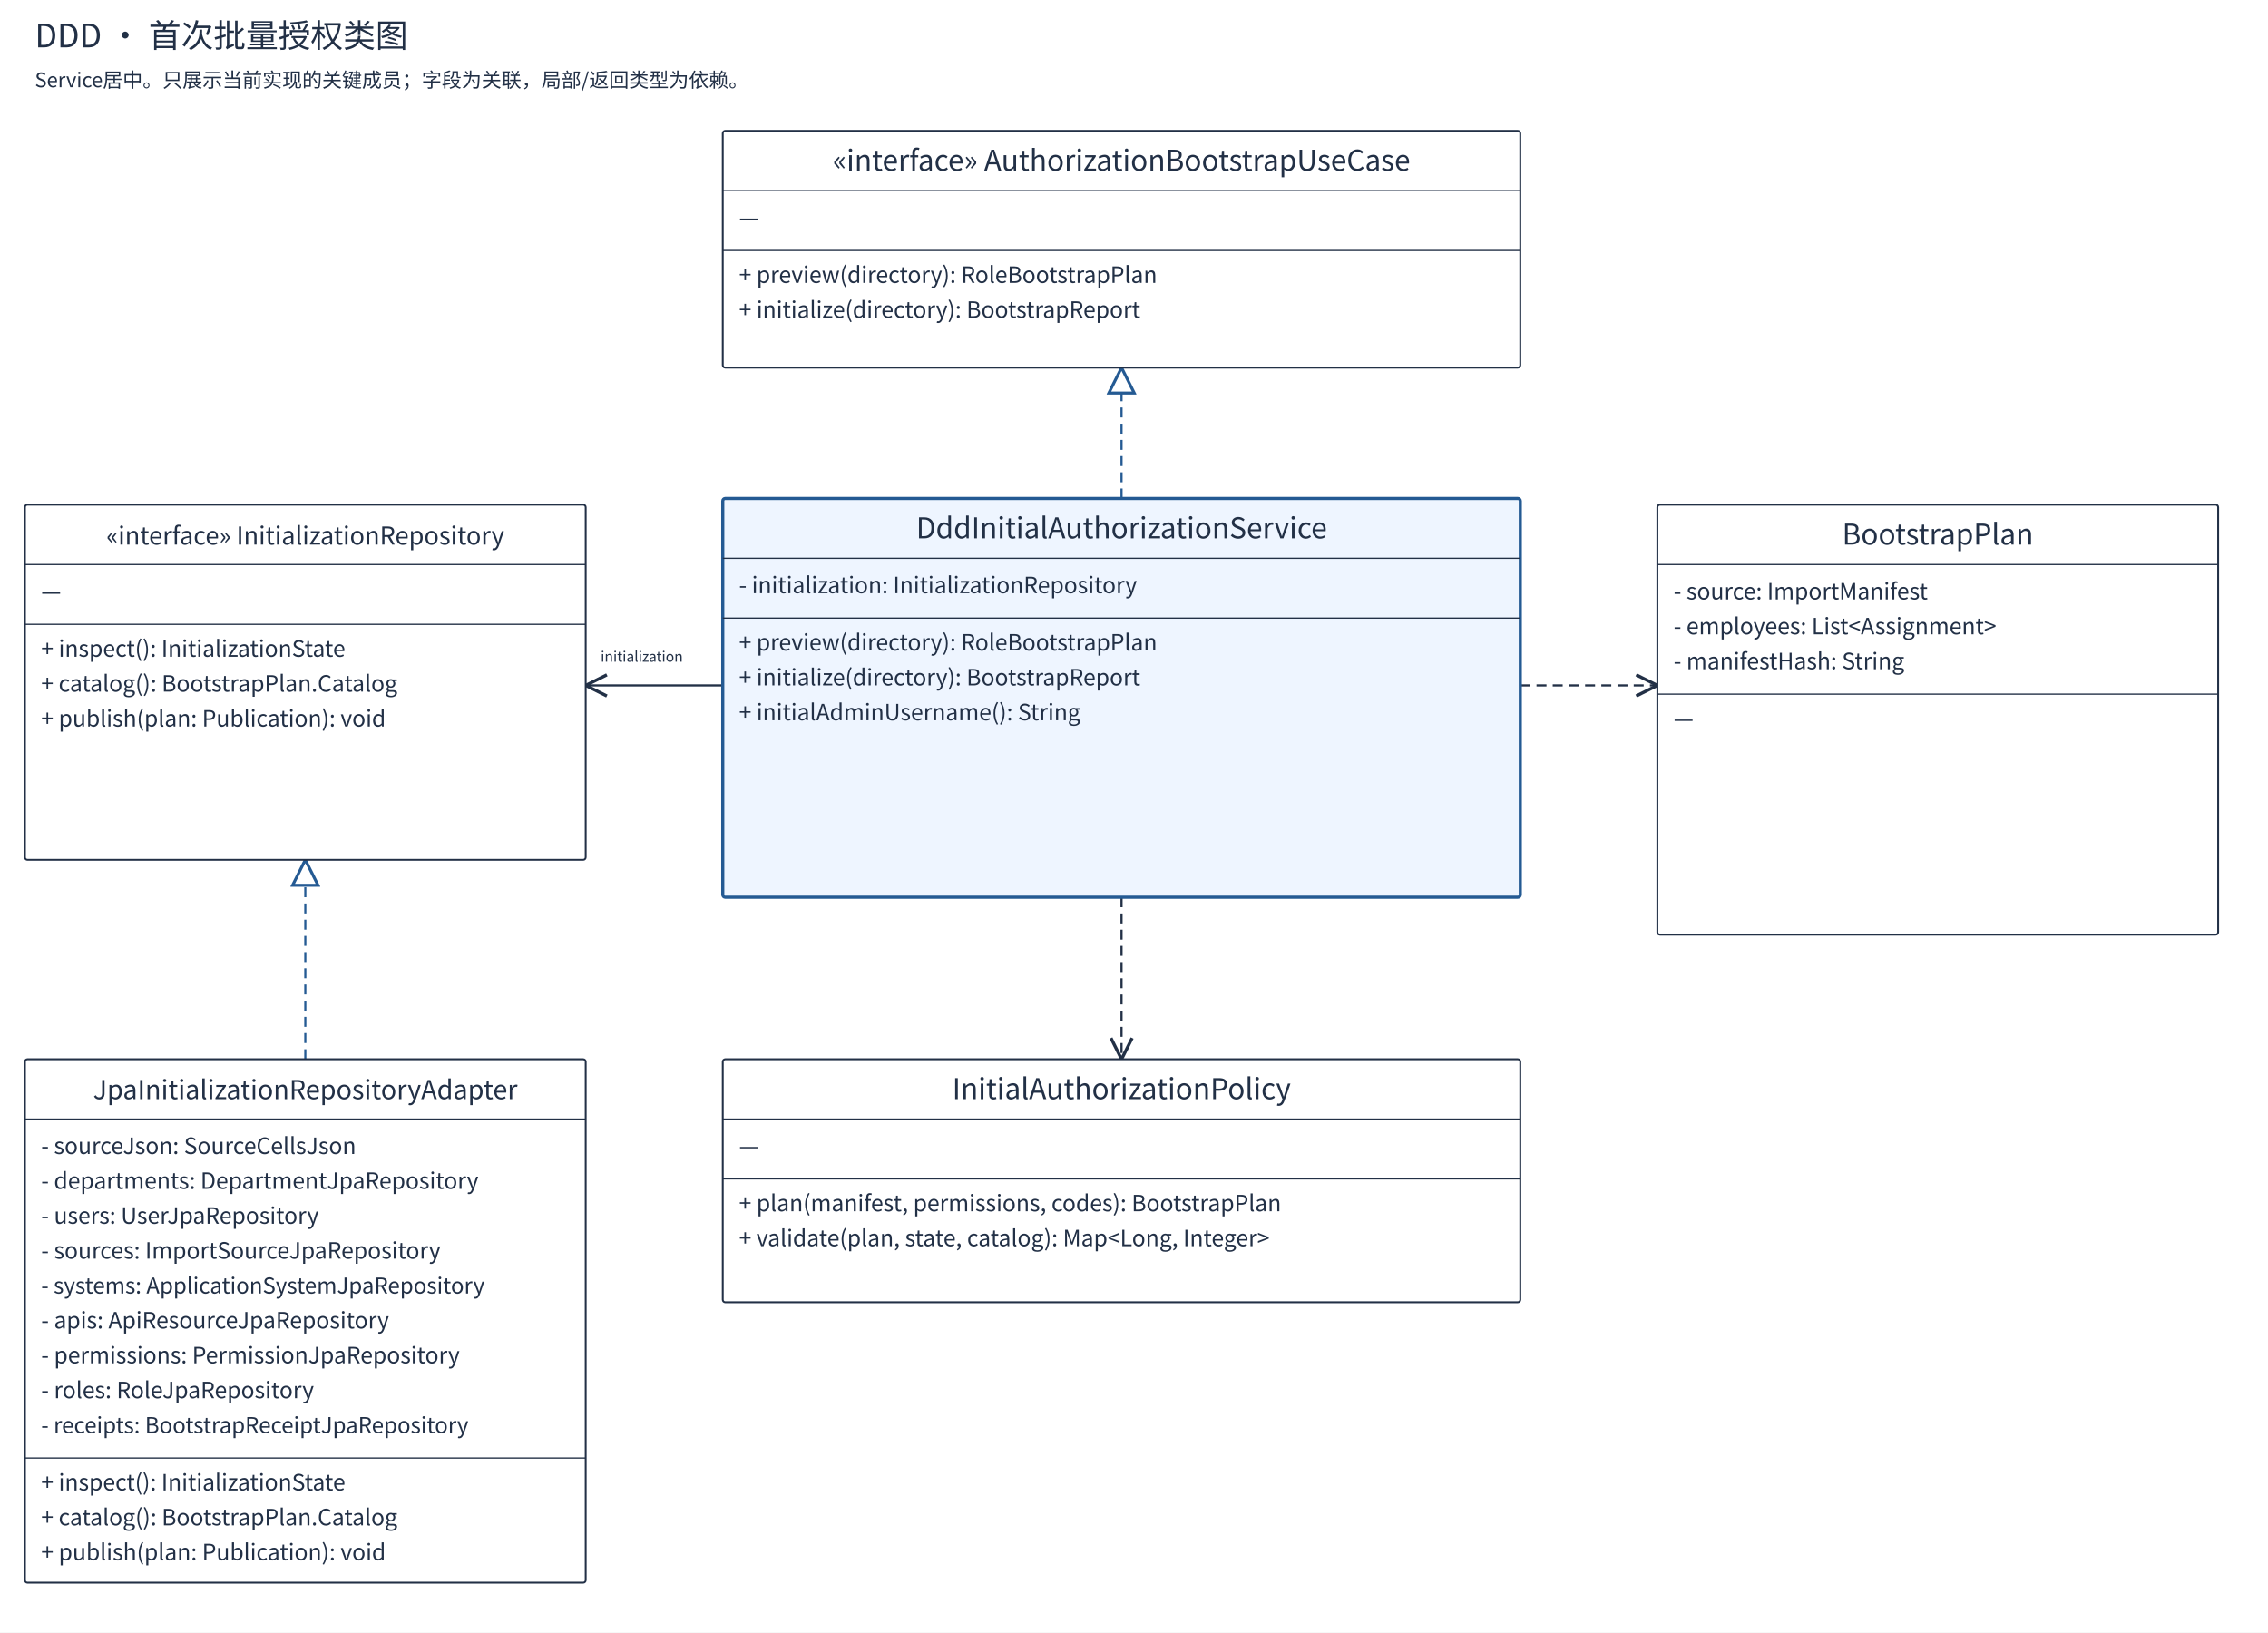
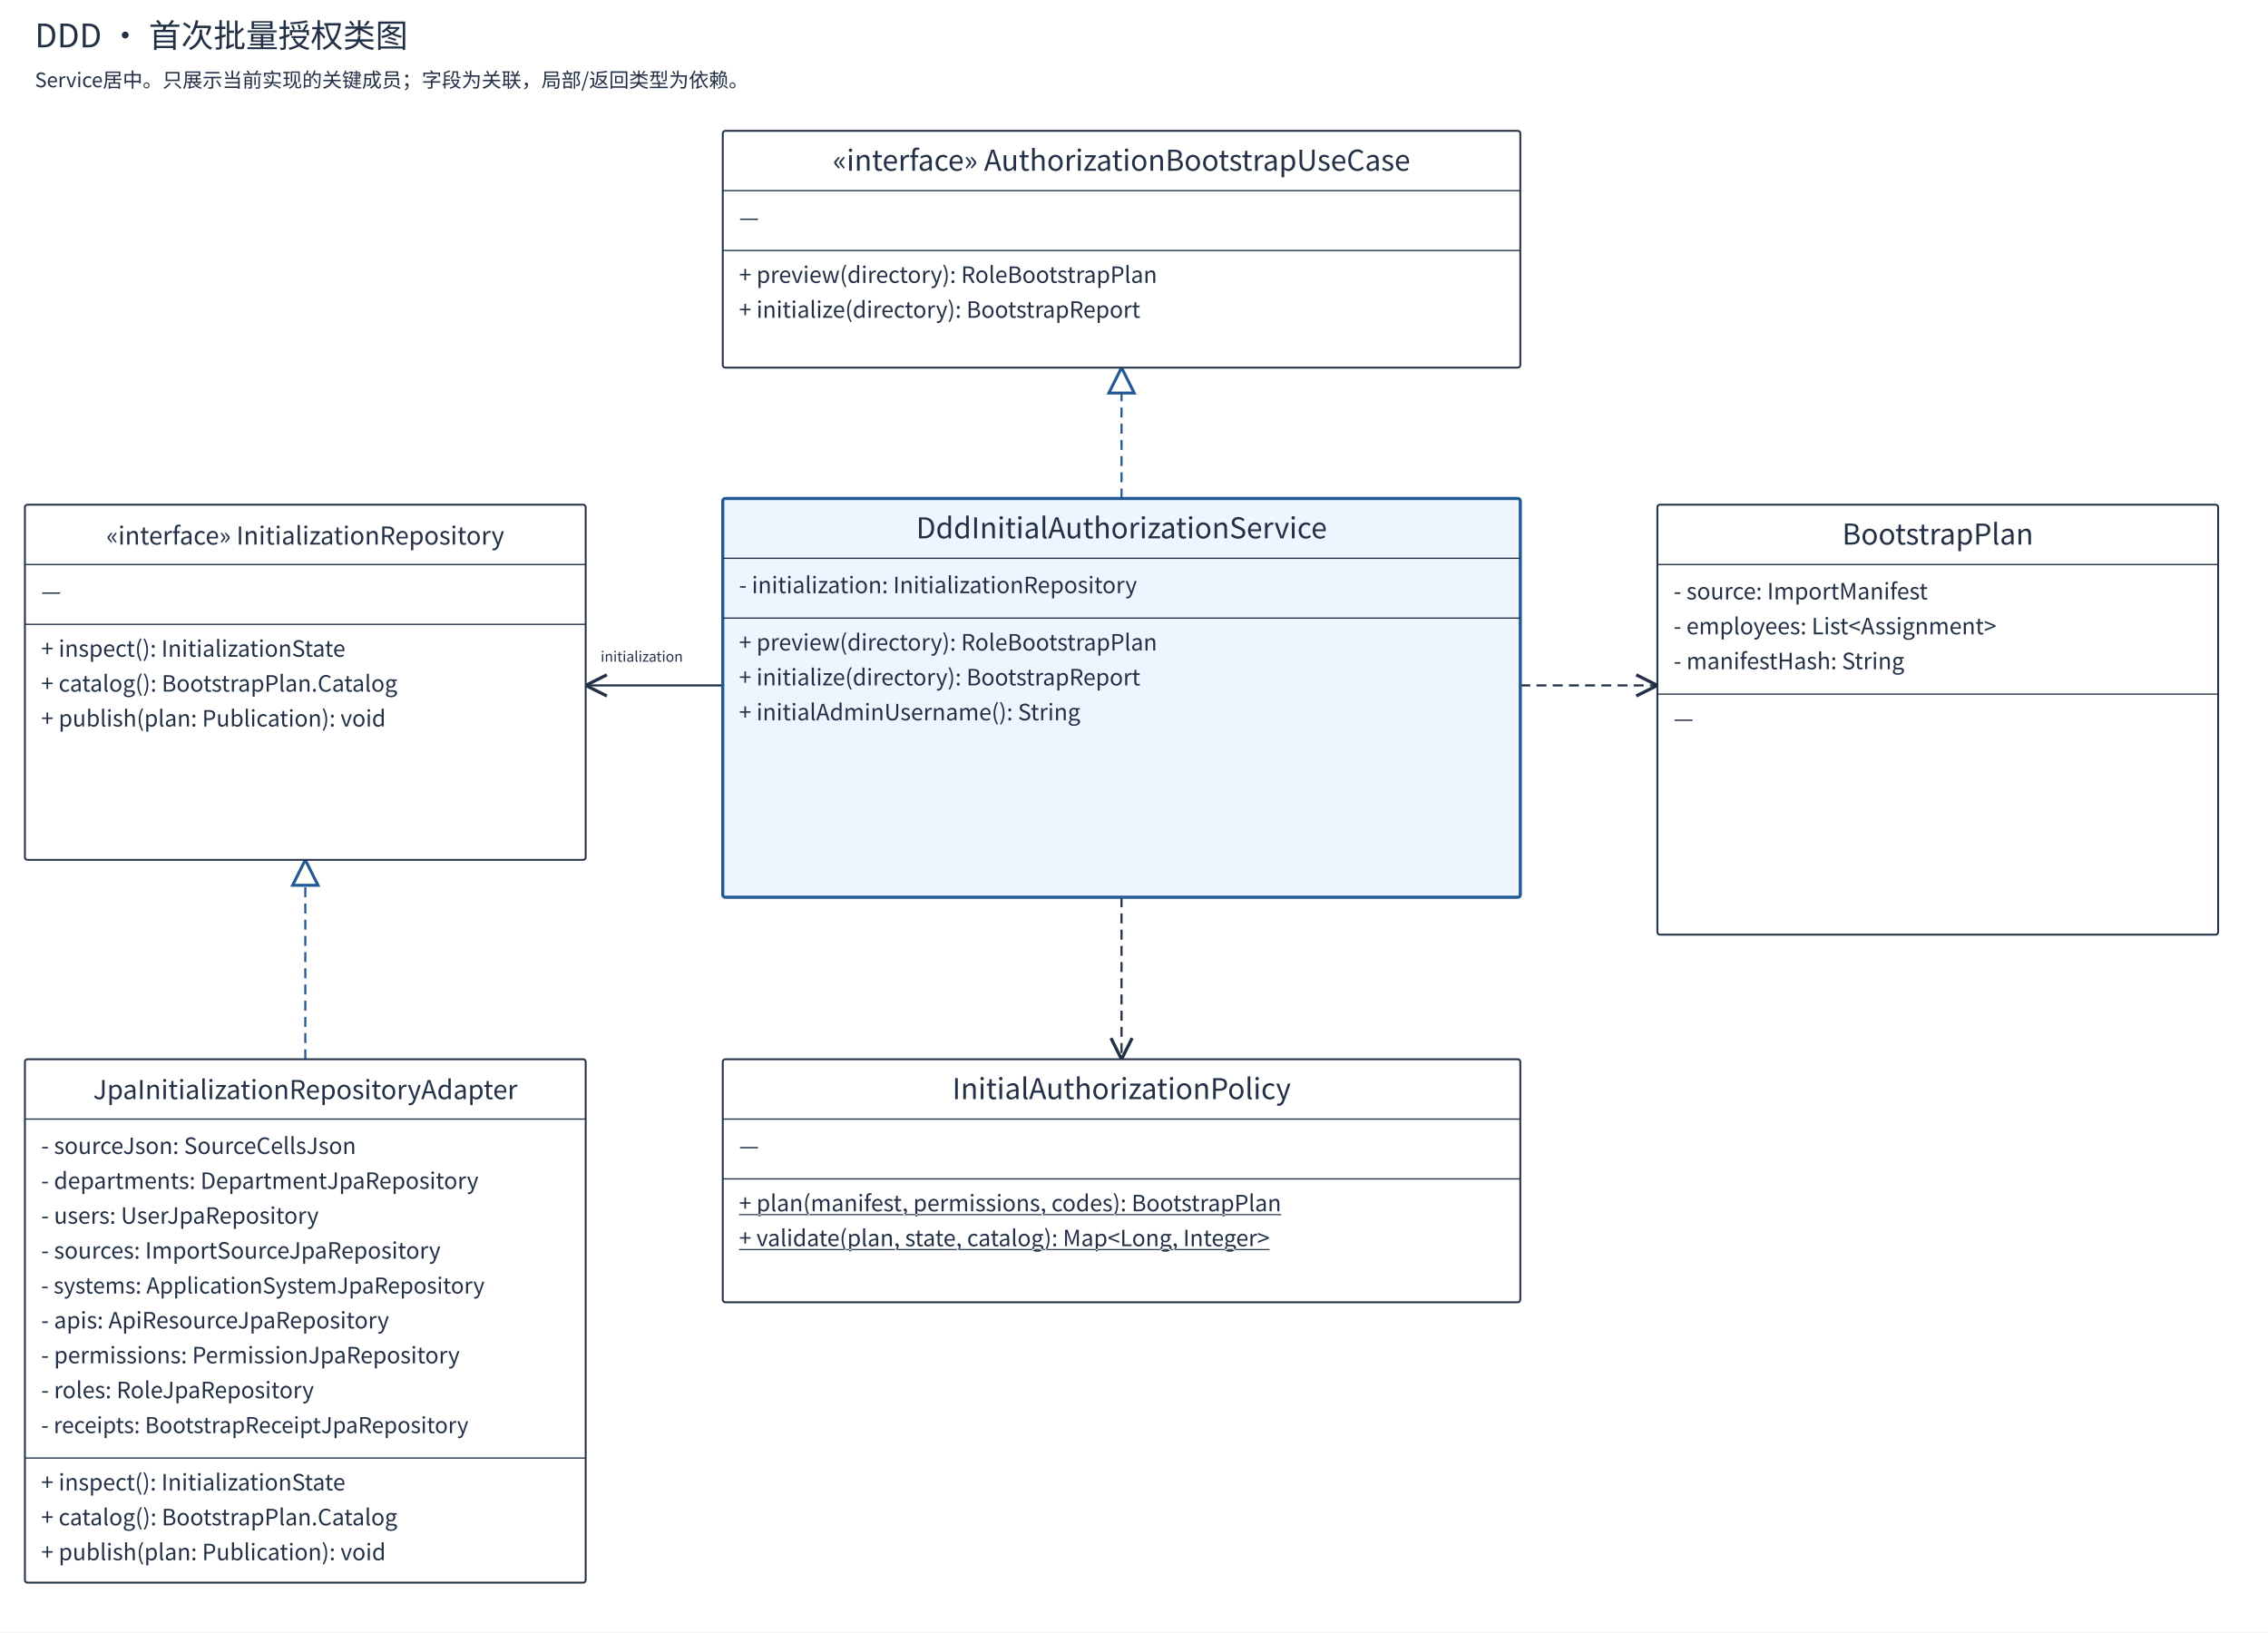
<svg xmlns="http://www.w3.org/2000/svg" width="1820" height="1310" viewBox="0 0 1820 1310">
  <defs>
    <marker id="open" markerWidth="12" markerHeight="12" refX="11" refY="6" orient="auto">
      <path d="M1,1 L11,6 L1,11" fill="none" stroke="#223046" stroke-width="1.5" />
    </marker>
    <marker id="triangle" markerWidth="14" markerHeight="14" refX="13" refY="7" orient="auto">
      <path d="M1,1 L13,7 L1,13 Z" fill="white" stroke="#245a93" stroke-width="1.4" />
    </marker>
    <marker id="filled" markerWidth="12" markerHeight="12" refX="11" refY="6" orient="auto">
      <path d="M1,1 L11,6 L1,11 Z" fill="#223046" />
    </marker>
  </defs>
  <rect width="100%" height="100%" fill="white" />
  <g font-family="Microsoft YaHei,Noto Sans CJK SC,Arial,sans-serif">
    <text x="28" y="38" font-size="26" text-anchor="start" fill="#223046">DDD · 首次批量授权类图</text>
    <text x="28" y="70" font-size="16" text-anchor="start" fill="#223046">Service居中。只展示当前实现的关键成员；字段为关联，局部/返回类型为依赖。</text>
    <polyline points="900,400 900,295" fill="none" stroke="#245a93" stroke-width="1.7" stroke-dasharray="8 5" marker-end="url(#triangle)" />
    <polyline points="580,550 470,550" fill="none" stroke="#223046" stroke-width="1.7" marker-end="url(#open)" />
    <text x="482" y="531" font-size="11.38" text-anchor="start" fill="#223046">initialization</text>
    <polyline points="1220,550 1330,550" fill="none" stroke="#223046" stroke-width="1.7" stroke-dasharray="8 5" marker-end="url(#open)" />
    <polyline points="900,720 900,850" fill="none" stroke="#223046" stroke-width="1.7" stroke-dasharray="8 5" marker-end="url(#open)" />
    <polyline points="245,850 245,690" fill="none" stroke="#245a93" stroke-width="1.7" stroke-dasharray="8 5" marker-end="url(#triangle)" />
    <rect x="580" y="400" width="640" height="320" rx="2" fill="#eef5ff" stroke="#245a93" stroke-width="2.5" />
    <path d="M580,448H1220 M580,496H1220" stroke="#223046" />
    <text x="900" y="432" font-size="23" text-anchor="middle" fill="#223046">DddInitialAuthorizationService</text>
    <text x="593" y="476" font-size="18" text-anchor="start" fill="#223046">- initialization: InitializationRepository</text>
    <text x="593" y="522" font-size="18" text-anchor="start" fill="#223046">+ preview(directory): RoleBootstrapPlan</text>
    <text x="593" y="550" font-size="18" text-anchor="start" fill="#223046">+ initialize(directory): BootstrapReport</text>
    <text x="593" y="578" font-size="18" text-anchor="start" fill="#223046">+ initialAdminUsername(): String</text>
    <rect x="580" y="105" width="640" height="190" rx="2" fill="white" stroke="#223046" stroke-width="1.5" />
    <path d="M580,153H1220 M580,201H1220" stroke="#223046" />
    <text x="900" y="137" font-size="23" text-anchor="middle" fill="#223046">«interface» AuthorizationBootstrapUseCase</text>
    <text x="593" y="181" font-size="18" text-anchor="start" fill="#223046">—</text>
    <text x="593" y="227" font-size="18" text-anchor="start" fill="#223046">+ preview(directory): RoleBootstrapPlan</text>
    <text x="593" y="255" font-size="18" text-anchor="start" fill="#223046">+ initialize(directory): BootstrapReport</text>
    <rect x="20" y="405" width="450" height="285" rx="2" fill="white" stroke="#223046" stroke-width="1.5" />
    <path d="M20,453H470 M20,501H470" stroke="#223046" />
    <text x="245" y="437" font-size="19.774" text-anchor="middle" fill="#223046">«interface» InitializationRepository</text>
    <text x="33" y="481" font-size="18" text-anchor="start" fill="#223046">—</text>
    <text x="33" y="527" font-size="18" text-anchor="start" fill="#223046">+ inspect(): InitializationState</text>
    <text x="33" y="555" font-size="18" text-anchor="start" fill="#223046">+ catalog(): BootstrapPlan.Catalog</text>
    <text x="33" y="583" font-size="18" text-anchor="start" fill="#223046">+ publish(plan: Publication): void</text>
    <rect x="1330" y="405" width="450" height="345" rx="2" fill="white" stroke="#223046" stroke-width="1.5" />
    <path d="M1330,453H1780 M1330,557H1780" stroke="#223046" />
    <text x="1555" y="437" font-size="23" text-anchor="middle" fill="#223046">BootstrapPlan</text>
    <text x="1343" y="481" font-size="18" text-anchor="start" fill="#223046">- source: ImportManifest</text>
    <text x="1343" y="509" font-size="18" text-anchor="start" fill="#223046">- employees: List&lt;Assignment&gt;</text>
    <text x="1343" y="537" font-size="18" text-anchor="start" fill="#223046">- manifestHash: String</text>
    <text x="1343" y="583" font-size="18" text-anchor="start" fill="#223046">—</text>
    <rect x="580" y="850" width="640" height="195" rx="2" fill="white" stroke="#223046" stroke-width="1.5" />
    <path d="M580,898H1220 M580,946H1220" stroke="#223046" />
    <text x="900" y="882" font-size="23" text-anchor="middle" fill="#223046">InitialAuthorizationPolicy</text>
    <text x="593" y="926" font-size="18" text-anchor="start" fill="#223046">—</text>
-     <text x="593" y="972" font-size="18" text-anchor="start" fill="#223046">+ plan(manifest, permissions, codes): BootstrapPlan</text>
-     <text x="593" y="1000" font-size="18" text-anchor="start" fill="#223046">+ validate(plan, state, catalog): Map&lt;Long, Integer&gt;</text>
+     <text text-decoration="underline" x="593" y="972" font-size="18" text-anchor="start" fill="#223046">+ plan(manifest, permissions, codes): BootstrapPlan</text>
+     <text text-decoration="underline" x="593" y="1000" font-size="18" text-anchor="start" fill="#223046">+ validate(plan, state, catalog): Map&lt;Long, Integer&gt;</text>
    <rect x="20" y="850" width="450" height="420" rx="2" fill="white" stroke="#223046" stroke-width="1.5" />
    <path d="M20,898H470 M20,1170H470" stroke="#223046" />
    <text x="245" y="882" font-size="20.937" text-anchor="middle" fill="#223046">JpaInitializationRepositoryAdapter</text>
    <text x="33" y="926" font-size="18" text-anchor="start" fill="#223046">- sourceJson: SourceCellsJson</text>
    <text x="33" y="954" font-size="18" text-anchor="start" fill="#223046">- departments: DepartmentJpaRepository</text>
    <text x="33" y="982" font-size="18" text-anchor="start" fill="#223046">- users: UserJpaRepository</text>
    <text x="33" y="1010" font-size="18" text-anchor="start" fill="#223046">- sources: ImportSourceJpaRepository</text>
    <text x="33" y="1038" font-size="17.528" text-anchor="start" fill="#223046">- systems: ApplicationSystemJpaRepository</text>
    <text x="33" y="1066" font-size="18" text-anchor="start" fill="#223046">- apis: ApiResourceJpaRepository</text>
    <text x="33" y="1094" font-size="18" text-anchor="start" fill="#223046">- permissions: PermissionJpaRepository</text>
    <text x="33" y="1122" font-size="18" text-anchor="start" fill="#223046">- roles: RoleJpaRepository</text>
    <text x="33" y="1150" font-size="17.528" text-anchor="start" fill="#223046">- receipts: BootstrapReceiptJpaRepository</text>
    <text x="33" y="1196" font-size="18" text-anchor="start" fill="#223046">+ inspect(): InitializationState</text>
    <text x="33" y="1224" font-size="18" text-anchor="start" fill="#223046">+ catalog(): BootstrapPlan.Catalog</text>
    <text x="33" y="1252" font-size="18" text-anchor="start" fill="#223046">+ publish(plan: Publication): void</text>
  </g>
</svg>
